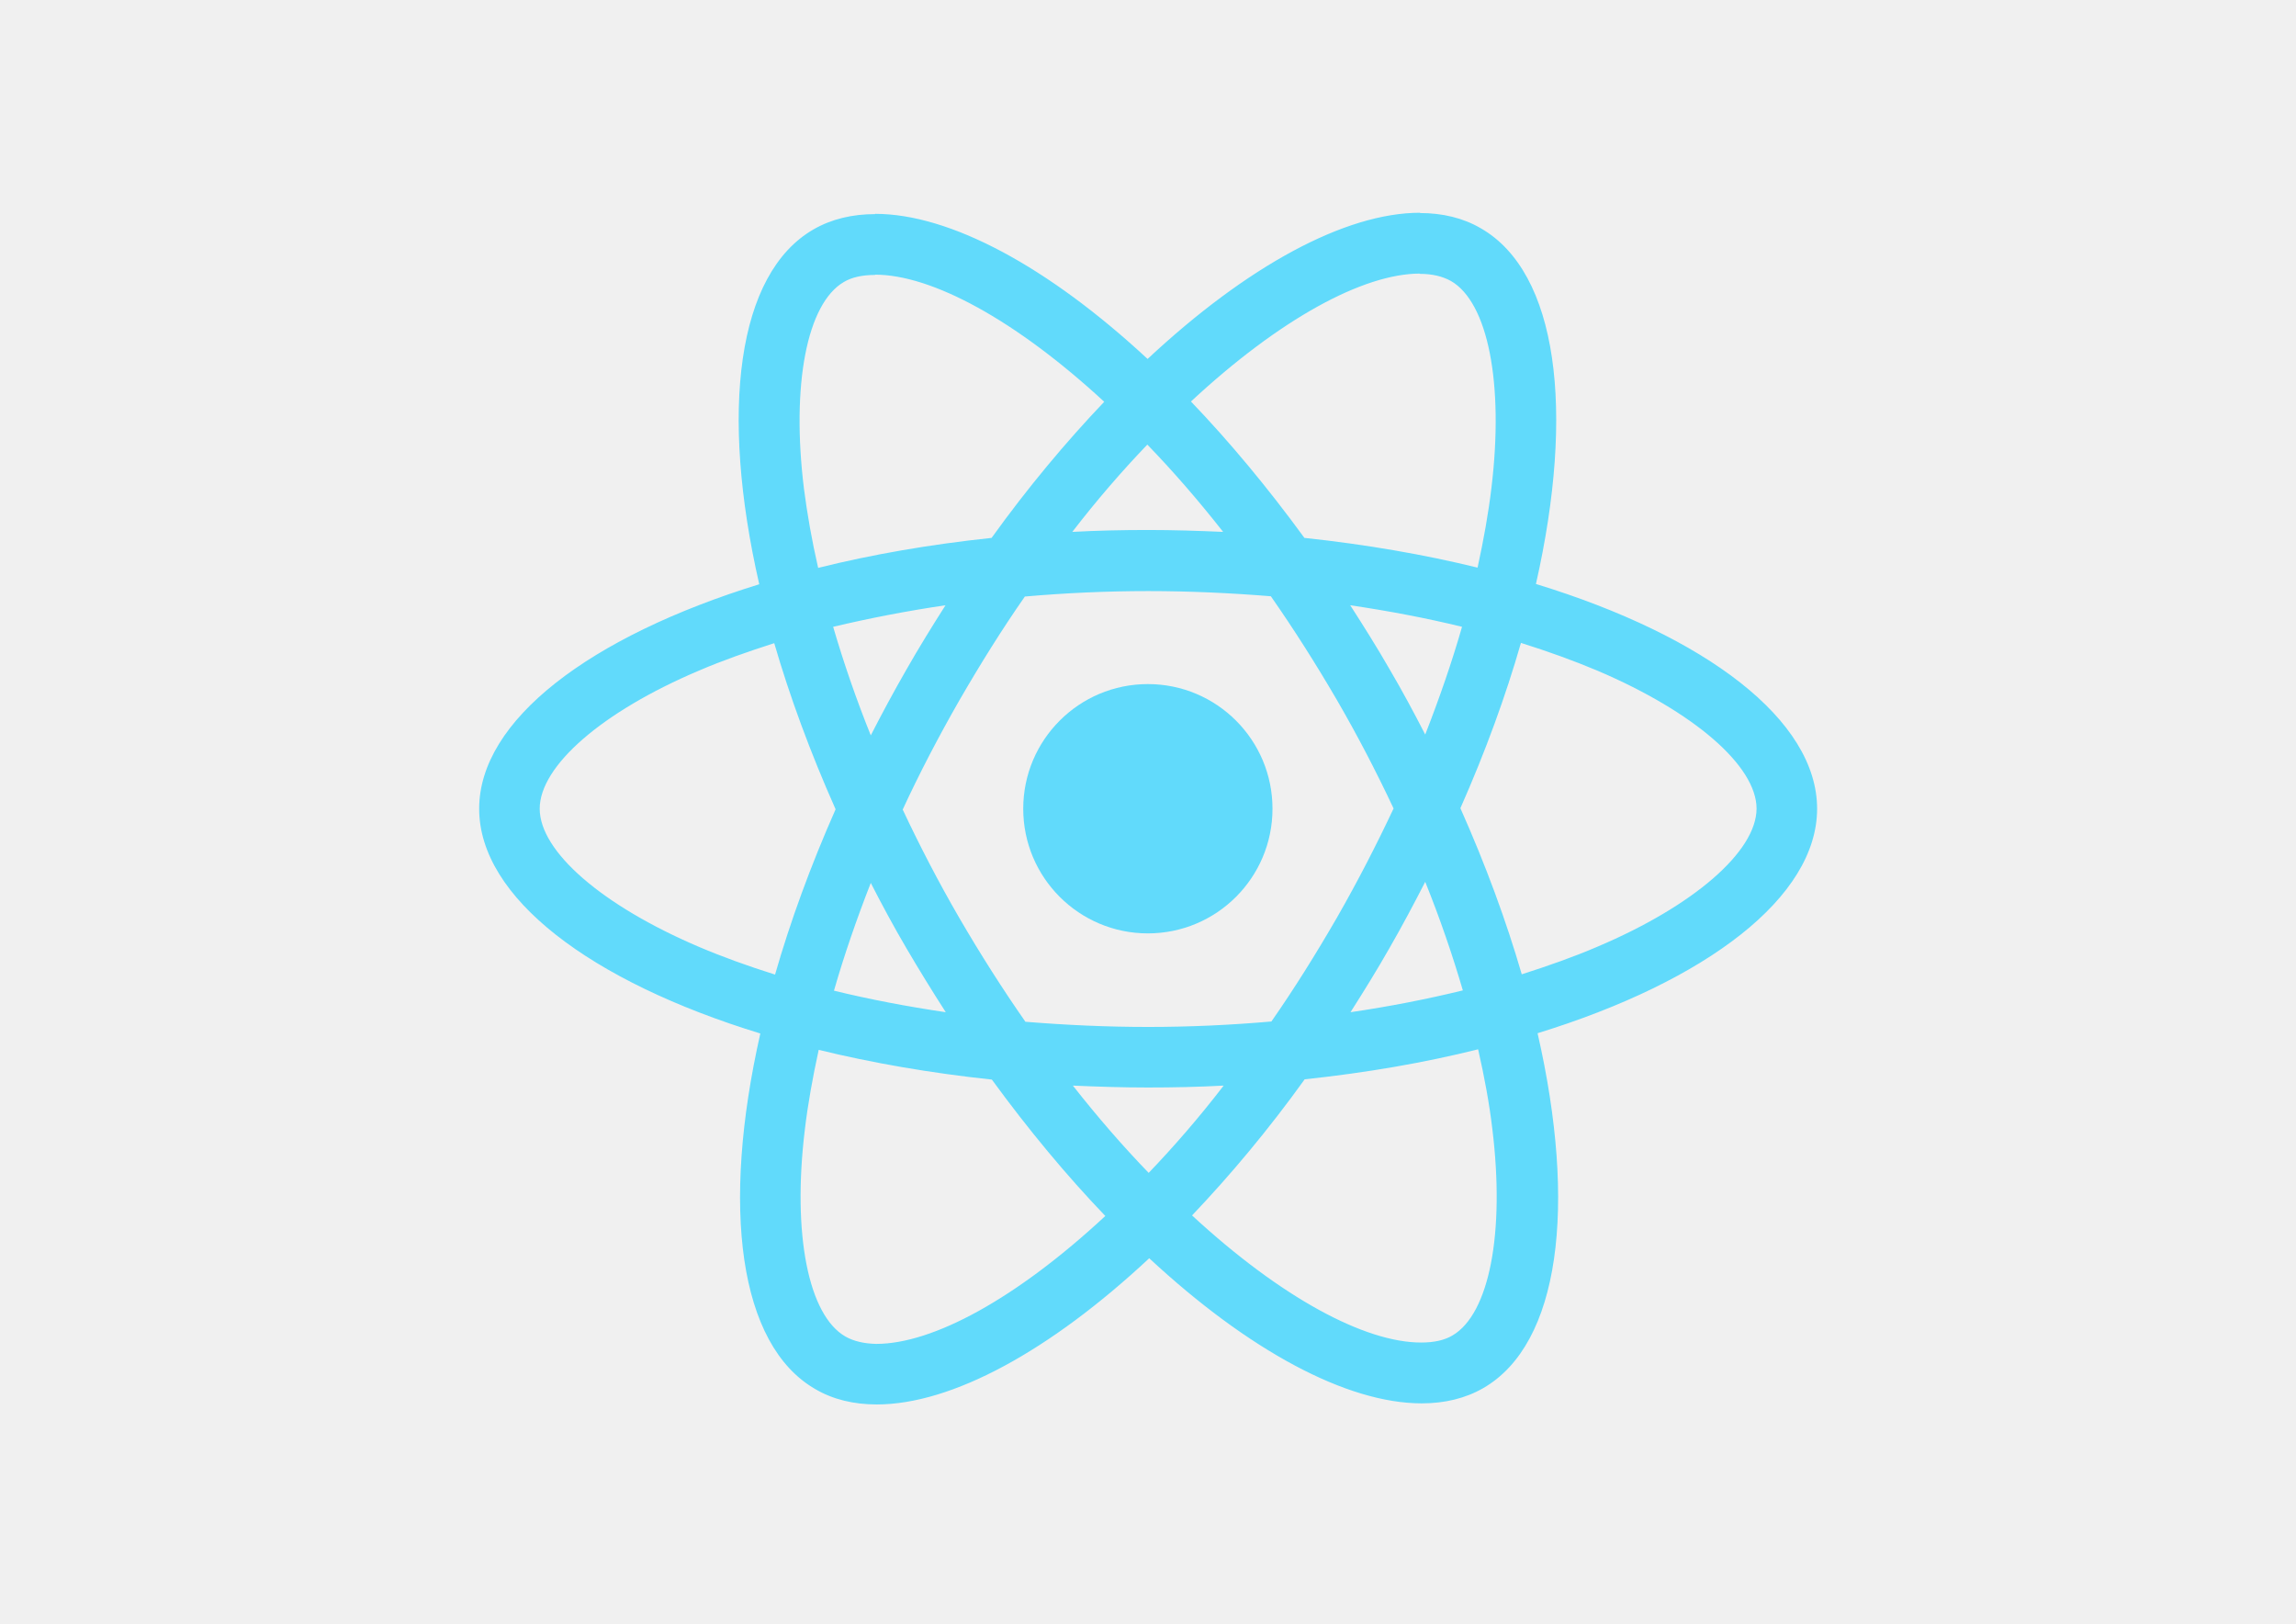
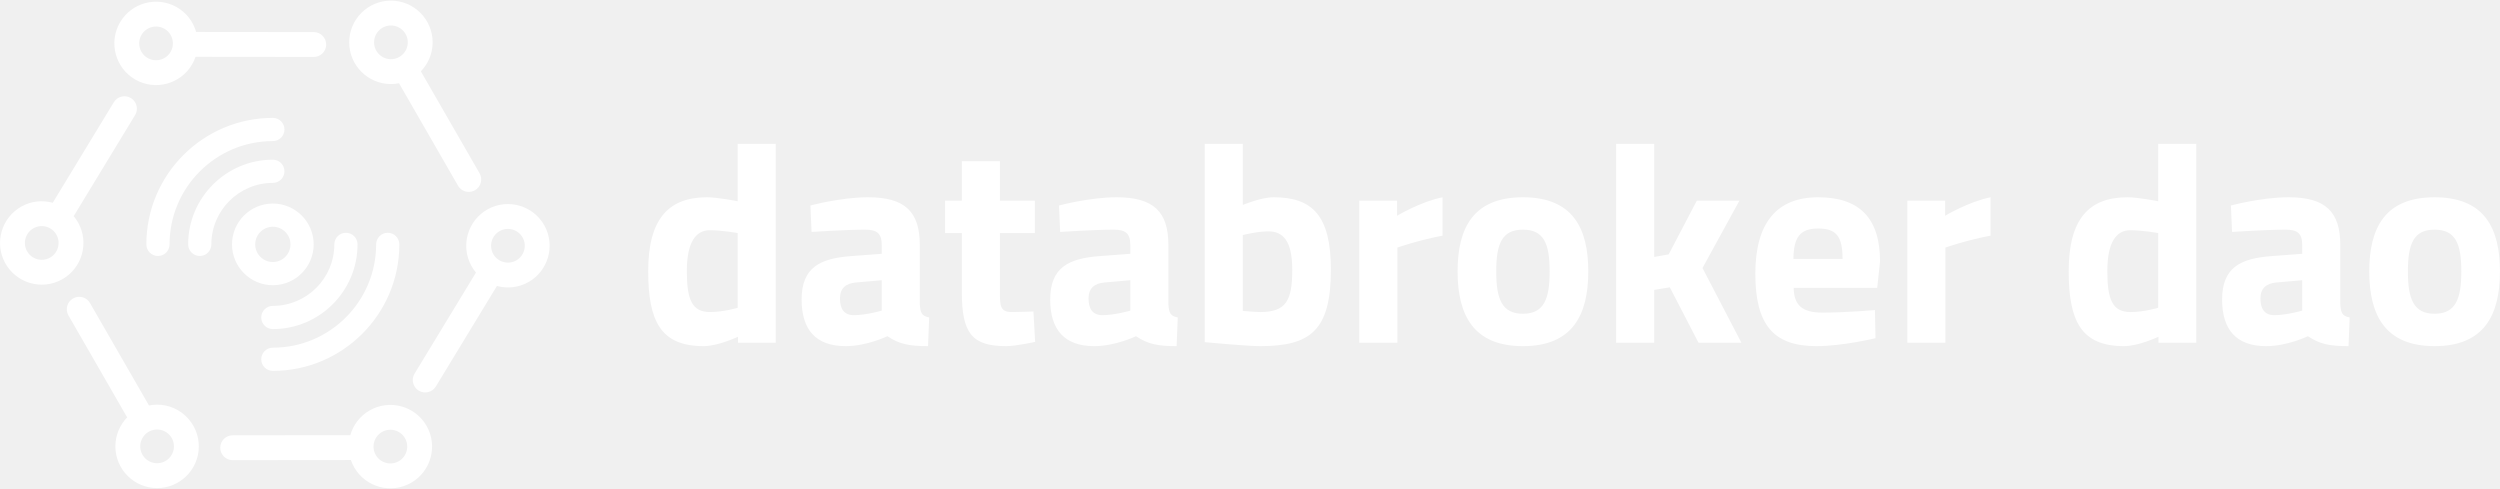
- <svg xmlns="http://www.w3.org/2000/svg" viewBox="0 0 841.9 595.3">
-   <g fill="#61DAFB">
-     <path d="M666.3 296.5c0-32.5-40.7-63.3-103.1-82.4 14.4-63.6 8-114.2-20.2-130.4-6.5-3.8-14.1-5.6-22.4-5.6v22.3c4.6 0 8.3.9 11.4 2.6 13.6 7.8 19.5 37.5 14.9 75.7-1.1 9.4-2.9 19.3-5.1 29.4-19.6-4.8-41-8.5-63.5-10.9-13.5-18.5-27.5-35.3-41.6-50 32.6-30.3 63.2-46.9 84-46.9V78c-27.5 0-63.5 19.6-99.9 53.6-36.4-33.8-72.4-53.2-99.9-53.2v22.3c20.7 0 51.4 16.5 84 46.6-14 14.7-28 31.4-41.3 49.9-22.6 2.4-44 6.1-63.6 11-2.3-10-4-19.7-5.2-29-4.7-38.2 1.1-67.9 14.6-75.8 3-1.8 6.9-2.6 11.5-2.6V78.5c-8.4 0-16 1.8-22.6 5.6-28.1 16.2-34.4 66.7-19.9 130.1-62.2 19.2-102.7 49.9-102.7 82.3 0 32.5 40.7 63.3 103.1 82.4-14.4 63.6-8 114.2 20.2 130.4 6.5 3.8 14.1 5.6 22.5 5.6 27.5 0 63.5-19.6 99.9-53.6 36.4 33.8 72.4 53.2 99.9 53.2 8.4 0 16-1.8 22.6-5.6 28.1-16.2 34.4-66.7 19.9-130.1 62-19.1 102.5-49.9 102.5-82.3zm-130.2-66.7c-3.7 12.9-8.3 26.2-13.5 39.5-4.1-8-8.4-16-13.1-24-4.6-8-9.5-15.8-14.4-23.4 14.2 2.1 27.9 4.7 41 7.9zm-45.8 106.5c-7.8 13.5-15.8 26.3-24.1 38.2-14.9 1.3-30 2-45.2 2-15.1 0-30.2-.7-45-1.9-8.3-11.9-16.4-24.6-24.2-38-7.6-13.1-14.5-26.4-20.8-39.8 6.2-13.4 13.2-26.8 20.7-39.9 7.8-13.5 15.8-26.3 24.1-38.2 14.9-1.3 30-2 45.2-2 15.1 0 30.2.7 45 1.9 8.3 11.9 16.4 24.6 24.2 38 7.6 13.1 14.5 26.4 20.8 39.8-6.3 13.4-13.2 26.8-20.7 39.9zm32.3-13c5.4 13.4 10 26.8 13.8 39.8-13.1 3.2-26.9 5.9-41.2 8 4.9-7.7 9.8-15.6 14.4-23.7 4.6-8 8.9-16.1 13-24.1zM421.2 430c-9.3-9.6-18.6-20.3-27.8-32 9 .4 18.2.7 27.5.7 9.4 0 18.7-.2 27.8-.7-9 11.7-18.3 22.4-27.5 32zm-74.4-58.9c-14.2-2.1-27.9-4.7-41-7.9 3.7-12.9 8.3-26.2 13.5-39.5 4.1 8 8.4 16 13.1 24 4.7 8 9.5 15.8 14.4 23.4zM420.7 163c9.3 9.6 18.6 20.3 27.8 32-9-.4-18.2-.7-27.5-.7-9.4 0-18.7.2-27.8.7 9-11.7 18.3-22.4 27.5-32zm-74 58.9c-4.9 7.7-9.8 15.6-14.4 23.7-4.6 8-8.9 16-13 24-5.4-13.4-10-26.8-13.8-39.8 13.1-3.1 26.9-5.8 41.2-7.9zm-90.5 125.2c-35.4-15.1-58.3-34.9-58.3-50.6 0-15.7 22.9-35.6 58.3-50.6 8.6-3.7 18-7 27.7-10.1 5.7 19.6 13.2 40 22.5 60.9-9.2 20.8-16.6 41.1-22.2 60.6-9.9-3.1-19.3-6.5-28-10.2zM310 490c-13.6-7.8-19.5-37.5-14.9-75.7 1.1-9.4 2.9-19.3 5.1-29.4 19.6 4.8 41 8.5 63.5 10.9 13.5 18.5 27.5 35.3 41.6 50-32.6 30.3-63.2 46.9-84 46.9-4.5-.1-8.3-1-11.3-2.7zm237.2-76.2c4.7 38.2-1.1 67.9-14.6 75.8-3 1.8-6.9 2.6-11.5 2.6-20.7 0-51.4-16.5-84-46.6 14-14.7 28-31.4 41.3-49.9 22.6-2.4 44-6.1 63.6-11 2.3 10.1 4.1 19.8 5.2 29.1zm38.5-66.7c-8.6 3.7-18 7-27.7 10.1-5.7-19.6-13.2-40-22.5-60.9 9.2-20.8 16.6-41.1 22.2-60.6 9.9 3.1 19.3 6.5 28.1 10.2 35.4 15.1 58.3 34.9 58.3 50.6-.1 15.7-23 35.6-58.4 50.6zM320.8 78.4z" />
-     <circle cx="420.9" cy="296.5" r="45.7" />
-     <path d="M520.5 78.1z" />
+ <svg xmlns="http://www.w3.org/2000/svg" width="2993px" height="585px" viewBox="0 0 2993 585" version="1.1">
+   <defs />
+   <g id="Desktop" stroke="none" stroke-width="1" fill="none" fill-rule="evenodd">
+     <g id="databroker-logo-white" fill-rule="nonzero" fill="#FFFFFF">
+       <g id="SvgjsG1879" transform="translate(770.4949, 166.3147)">
+         <path d="M158.245,5.915 L158.245,244 L113.009,244 L113.009,236.858 C113.009,236.858 89.201,248.082 71.854,248.082 C20.496,248.082 5.531,218.151 5.531,158.29 C5.531,96.047 29.679,69.858 75.936,69.858 C88.52,69.858 112.669,74.62 112.669,74.62 L112.669,5.915 L158.245,5.915 L158.245,5.915 Z M79.677,207.267 C95.663,207.267 112.669,202.165 112.669,202.165 L112.669,112.713 C112.669,112.713 93.962,109.312 79.337,109.312 C62.331,109.312 51.787,123.937 51.787,158.29 C51.787,192.982 58.25,207.267 79.677,207.267 L79.677,207.267 Z M330.687,126.999 L330.687,197.744 C331.367,207.948 332.728,212.029 341.911,213.73 L340.551,248.082 C317.762,248.082 306.198,245.701 291.913,236.178 C291.913,236.178 267.424,248.082 241.915,248.082 C206.203,248.082 189.196,228.355 189.196,192.302 C189.196,153.868 211.304,142.984 248.718,140.263 L285.111,137.542 L285.111,126.999 C285.111,112.373 278.648,108.632 265.044,108.632 C242.596,108.632 201.101,111.353 201.101,111.353 L199.74,79.722 C199.74,79.722 236.133,69.858 268.785,69.858 C313.001,69.858 330.687,87.204 330.687,126.999 L330.687,126.999 Z M285.111,169.174 L254.16,171.895 C242.255,172.915 235.113,178.697 235.113,190.941 C235.113,202.846 239.534,211.009 251.779,211.009 C266.404,211.009 285.111,205.567 285.111,205.567 L285.111,169.174 L285.111,169.174 Z M468.436,112.713 L426.601,112.713 L426.601,182.438 C426.601,199.444 426.601,207.267 440.887,207.267 C450.41,207.267 466.736,206.587 466.736,206.587 L468.777,242.98 C468.777,242.98 445.988,248.082 434.084,248.082 C392.929,248.082 381.025,232.436 381.025,183.459 L381.025,112.713 L360.958,112.713 L360.958,73.94 L381.025,73.94 L381.025,26.663 L426.601,26.663 L426.601,73.94 L468.436,73.94 L468.436,112.713 L468.436,112.713 Z M628.294,126.999 L628.294,197.744 C628.974,207.948 630.334,212.029 639.518,213.73 L638.157,248.082 C615.369,248.082 603.805,245.701 589.52,236.178 C589.52,236.178 565.031,248.082 539.522,248.082 C503.809,248.082 486.803,228.355 486.803,192.302 C486.803,153.868 508.911,142.984 546.324,140.263 L582.717,137.542 L582.717,126.999 C582.717,112.373 576.255,108.632 562.65,108.632 C540.202,108.632 498.707,111.353 498.707,111.353 L497.347,79.722 C497.347,79.722 533.74,69.858 566.392,69.858 C610.607,69.858 628.294,87.204 628.294,126.999 L628.294,126.999 Z M582.717,169.174 L551.766,171.895 C539.862,172.915 532.719,178.697 532.719,190.941 C532.719,202.846 537.141,211.009 549.385,211.009 C564.011,211.009 582.717,205.567 582.717,205.567 L582.717,169.174 L582.717,169.174 Z M754.139,69.858 C800.395,69.858 822.843,91.286 822.843,156.589 C822.843,229.715 798.014,248.082 738.153,248.082 C721.827,248.082 671.829,243.32 671.829,243.32 L671.829,5.915 L717.406,5.915 L717.406,79.041 C717.406,79.041 739.173,69.858 754.139,69.858 L754.139,69.858 Z M738.153,207.267 C769.444,207.267 776.587,193.322 776.587,156.589 C776.587,122.237 765.703,110.673 748.017,110.673 C734.412,110.673 717.406,115.094 717.406,115.094 L717.406,205.907 C717.406,205.907 733.051,207.267 738.153,207.267 L738.153,207.267 Z M856.856,244 L856.856,73.94 L902.092,73.94 L902.092,91.966 C902.092,91.966 930.662,74.96 956.511,69.858 L956.511,115.775 C926.581,121.557 902.432,130.06 902.432,130.06 L902.432,244 L856.856,244 Z M1052.766,69.858 C1111.947,69.858 1130.994,106.251 1130.994,158.63 C1130.994,211.009 1111.947,248.082 1052.766,248.082 C993.585,248.082 974.538,211.009 974.538,158.63 C974.538,106.251 993.585,69.858 1052.766,69.858 Z M1052.766,209.308 C1077.935,209.308 1084.737,191.622 1084.737,158.63 C1084.737,125.638 1077.935,108.632 1052.766,108.632 C1027.597,108.632 1020.794,125.638 1020.794,158.63 C1020.794,191.622 1027.597,209.308 1052.766,209.308 Z M1209.902,244 L1164.326,244 L1164.326,5.915 L1209.902,5.915 L1209.902,141.284 L1227.248,138.223 L1260.92,73.94 L1311.939,73.94 L1267.723,154.548 L1314.319,244 L1262.961,244 L1228.609,177.677 L1209.902,180.738 L1209.902,244 L1209.902,244 Z M1411.254,207.948 C1439.144,207.948 1474.177,204.886 1474.177,204.886 L1474.857,238.558 C1474.857,238.558 1435.743,248.082 1404.112,248.082 C1352.753,248.082 1330.985,222.573 1330.985,161.351 C1330.985,100.809 1356.495,69.858 1406.152,69.858 C1456.15,69.858 1480.299,95.367 1480.299,146.726 L1476.898,178.357 L1376.902,178.357 C1377.242,198.764 1386.765,207.948 1411.254,207.948 L1411.254,207.948 Z M1376.562,143.664 L1435.403,143.664 C1435.403,116.115 1427.58,107.271 1406.152,107.271 C1384.384,107.271 1376.902,117.815 1376.562,143.664 Z M1512.951,244 L1512.951,73.94 L1558.187,73.94 L1558.187,91.966 C1558.187,91.966 1586.757,74.96 1612.606,69.858 L1612.606,115.775 C1582.676,121.557 1558.527,130.06 1558.527,130.06 L1558.527,244 L1512.951,244 L1512.951,244 Z M1858.854,5.915 L1858.854,244 L1813.618,244 L1813.618,236.858 C1813.618,236.858 1789.81,248.082 1772.463,248.082 C1721.105,248.082 1706.14,218.151 1706.14,158.29 C1706.14,96.047 1730.288,69.858 1776.545,69.858 C1789.129,69.858 1813.278,74.62 1813.278,74.62 L1813.278,5.915 L1858.854,5.915 L1858.854,5.915 Z M1780.286,207.267 C1796.272,207.267 1813.278,202.165 1813.278,202.165 L1813.278,112.713 C1813.278,112.713 1794.571,109.312 1779.946,109.312 C1762.94,109.312 1752.396,123.937 1752.396,158.29 C1752.396,192.982 1758.859,207.267 1780.286,207.267 L1780.286,207.267 Z M2031.296,126.999 L2031.296,197.744 C2031.976,207.948 2033.337,212.029 2042.52,213.73 L2041.16,248.082 C2018.372,248.082 2006.807,245.701 1992.522,236.178 C1992.522,236.178 1968.034,248.082 1942.524,248.082 C1906.812,248.082 1889.805,228.355 1889.805,192.302 C1889.805,153.868 1911.913,142.984 1949.327,140.263 L1985.72,137.542 L1985.72,126.999 C1985.72,112.373 1979.258,108.632 1965.653,108.632 C1943.205,108.632 1901.71,111.353 1901.71,111.353 L1900.349,79.722 C1900.349,79.722 1936.742,69.858 1969.394,69.858 C2013.61,69.858 2031.296,87.204 2031.296,126.999 L2031.296,126.999 Z M1985.72,169.174 L1954.769,171.895 C1942.864,172.915 1935.722,178.697 1935.722,190.941 C1935.722,202.846 1940.144,211.009 1952.388,211.009 C1967.013,211.009 1985.72,205.567 1985.72,205.567 L1985.72,169.174 L1985.72,169.174 Z M2144.217,69.858 C2203.398,69.858 2222.445,106.251 2222.445,158.63 C2222.445,211.009 2203.398,248.082 2144.217,248.082 C2085.035,248.082 2065.989,211.009 2065.989,158.63 C2065.989,106.251 2085.035,69.858 2144.217,69.858 Z M2144.217,209.308 C2169.386,209.308 2176.188,191.622 2176.188,158.63 C2176.188,125.638 2169.386,108.632 2144.217,108.632 C2119.048,108.632 2112.245,125.638 2112.245,158.63 C2112.245,191.622 2119.048,209.308 2144.217,209.308 Z" id="Shape" />
+       </g>
+       <g id="SvgjsG1880" transform="translate(0.000928, 0.525357)">
+         <path d="M574.12,206.899 L503.852,84.876 C512.568,75.886 517.945,63.638 517.945,50.16 C517.945,22.628 495.544,0.22 468.004,0.22 C440.464,0.22 418.063,22.621 418.063,50.16 C418.063,77.7 440.464,100.101 468.004,100.101 C471.329,100.101 474.572,99.768 477.712,99.146 L548.321,221.754 C551.075,226.537 556.081,229.218 561.228,229.218 C563.753,229.218 566.308,228.574 568.648,227.226 C575.779,223.124 578.223,214.023 574.12,206.899 Z M447.832,50.16 C447.832,39.038 456.889,29.989 468.011,29.989 C479.134,29.989 488.19,39.038 488.19,50.16 C488.19,61.283 479.134,70.34 468.011,70.34 C456.889,70.34 447.832,61.283 447.832,50.16 Z" id="Shape" />
+         <path d="M521.803,462.156 L594.921,341.821 C606.992,345.131 620.314,343.954 632.133,337.46 C656.266,324.204 665.115,293.791 651.86,269.65 C638.597,245.517 608.184,236.668 584.051,249.93 C559.917,263.186 551.068,293.599 564.323,317.732 C565.923,320.65 567.774,323.331 569.833,325.789 L496.366,446.709 C493.5,451.426 493.567,457.105 496.04,461.623 C497.254,463.822 499.046,465.755 501.349,467.162 C508.377,471.42 517.537,469.183 521.803,462.156 Z M598.372,276.011 C608.125,270.657 620.41,274.234 625.772,283.987 C631.125,293.739 627.549,306.025 617.804,311.379 C608.058,316.733 595.766,313.156 590.412,303.411 C585.058,293.658 588.627,281.373 598.372,276.011 Z" id="Shape" />
+         <path d="M81.956,377.129 L152.224,499.159 C143.516,508.149 138.132,520.39 138.132,533.875 C138.132,561.415 160.533,583.816 188.073,583.816 C215.613,583.816 238.013,561.415 238.013,533.875 C238.013,506.343 215.613,483.934 188.073,483.934 C184.748,483.934 181.504,484.275 178.365,484.897 L107.749,362.282 C104.994,357.498 99.988,354.832 94.841,354.832 C92.324,354.832 89.761,355.469 87.429,356.817 C80.305,360.912 77.854,370.013 81.956,377.129 Z M208.245,533.868 C208.245,544.99 199.188,554.047 188.065,554.047 C176.95,554.047 167.894,544.998 167.894,533.868 C167.894,522.752 176.95,513.703 188.065,513.703 C199.195,513.703 208.245,522.752 208.245,533.868 Z" id="Shape" />
+         <path d="M136.259,121.872 L63.14,242.207 C51.062,238.897 37.74,240.074 25.921,246.568 C1.788,259.831 -7.061,290.252 6.201,314.385 C19.457,338.519 49.87,347.368 74.011,334.113 C98.152,320.85 107.001,290.437 93.738,266.296 C92.139,263.386 90.287,260.697 88.221,258.246 L161.688,137.327 C164.554,132.61 164.487,126.93 162.014,122.42 C160.799,120.214 159.007,118.273 156.697,116.874 C149.684,112.616 140.531,114.852 136.259,121.872 Z M59.682,308.024 C49.936,313.378 37.644,309.809 32.29,300.056 C26.936,290.311 30.513,278.018 40.258,272.664 C50.01,267.303 62.303,270.887 67.657,280.632 C73.011,290.385 69.442,302.67 59.682,308.024 Z" id="Shape" />
+         <path d="M375.624,37.883 L234.814,37.735 C231.386,25.694 223.47,14.912 211.792,8.173 C187.947,-5.586 157.341,2.612 143.575,26.456 C129.816,50.309 138.021,80.914 161.866,94.673 C185.711,108.432 216.316,100.227 230.075,76.39 C231.741,73.509 233.067,70.525 234.111,67.496 L375.595,67.644 C381.119,67.644 385.932,64.652 388.509,60.187 C389.768,58.01 390.494,55.47 390.494,52.767 C390.501,44.562 383.844,37.89 375.624,37.883 Z M176.735,68.896 C167.109,63.342 163.791,50.982 169.352,41.348 C174.906,31.707 187.266,28.397 196.9,33.958 C206.534,39.519 209.851,51.878 204.29,61.505 C198.736,71.147 186.37,74.457 176.735,68.896 Z" id="Shape" />
+         <path d="M263.695,535.489 C263.695,538.192 264.42,540.725 265.679,542.909 C268.256,547.367 273.077,550.366 278.601,550.359 L420.085,550.218 C421.122,553.254 422.447,556.231 424.113,559.112 C437.872,582.957 468.478,591.162 492.33,577.395 C516.175,563.637 524.38,533.031 510.613,509.186 C496.855,485.334 466.241,477.129 442.397,490.903 C430.726,497.641 422.803,508.416 419.381,520.457 L278.572,520.598 C270.345,520.598 263.687,527.27 263.695,535.489 Z M449.883,544.22 C444.329,534.593 447.64,522.227 457.274,516.665 C466.901,511.104 479.267,514.414 484.836,524.048 C490.39,533.682 487.08,546.049 477.446,551.603 C467.811,557.172 455.445,553.854 449.883,544.22 Z" id="Shape" />
+         <g id="Group" transform="translate(272.0181, 236.4233)">
+           <path d="M54.628,104.517 C27.673,104.517 5.739,82.583 5.739,55.628 C5.739,28.673 27.673,6.739 54.628,6.739 C81.59,6.739 103.517,28.673 103.517,55.628 C103.517,82.583 81.59,104.517 54.628,104.517 Z M54.628,34.516 C42.987,34.516 33.516,43.987 33.516,55.628 C33.516,67.269 42.987,76.74 54.628,76.74 C66.269,76.74 75.74,67.269 75.74,55.628 C75.74,43.987 66.269,34.516 54.628,34.516 Z" id="Shape" />
+         </g>
+         <g id="Group" transform="translate(220.1817, 184.5869)">
+           <path d="M18.965,121.356 C11.286,121.356 5.073,115.136 5.073,107.464 C5.073,51.555 50.555,6.072 106.464,6.072 C114.144,6.072 120.357,12.285 120.357,19.964 C120.357,27.629 114.144,33.849 106.464,33.849 C65.877,33.849 32.849,66.869 32.849,107.464 C32.849,115.136 26.629,121.356 18.965,121.356 Z" id="Shape" />
+         </g>
+         <g id="Group" transform="translate(309.044, 273.4492)">
+           <path d="M17.602,119.994 C9.93,119.994 3.717,113.781 3.717,106.109 C3.717,98.445 9.938,92.224 17.602,92.224 C58.19,92.224 91.21,59.197 91.21,18.609 C91.21,10.937 97.43,4.725 105.102,4.725 C112.774,4.725 118.987,10.945 118.987,18.609 C118.994,74.511 73.511,119.994 17.602,119.994 Z" id="Shape" />
+         </g>
+         <g id="Group" transform="translate(168.3454, 140.1558)">
+           <path d="M20.749,165.787 C13.085,165.787 6.865,159.567 6.865,151.895 C6.865,68.394 74.807,0.452 158.316,0.452 C165.987,0.452 172.208,6.672 172.208,14.336 C172.208,22.016 165.987,28.229 158.316,28.229 C90.129,28.229 34.649,83.701 34.649,151.888 C34.641,159.567 28.429,165.787 20.749,165.787 Z" id="Shape" />
+         </g>
+         <g id="Group" transform="translate(309.044, 273.4492)">
+           <path d="M17.61,170.045 C9.93,170.045 3.725,163.825 3.725,156.153 C3.725,148.482 9.938,142.261 17.61,142.261 C85.797,142.261 141.269,86.781 141.269,18.594 C141.269,10.923 147.489,4.71 155.161,4.71 C162.825,4.71 169.046,10.93 169.046,18.594 C169.046,102.11 101.11,170.045 17.61,170.045 Z" id="Shape" />
+         </g>
+       </g>
+     </g>
  </g>
</svg>
